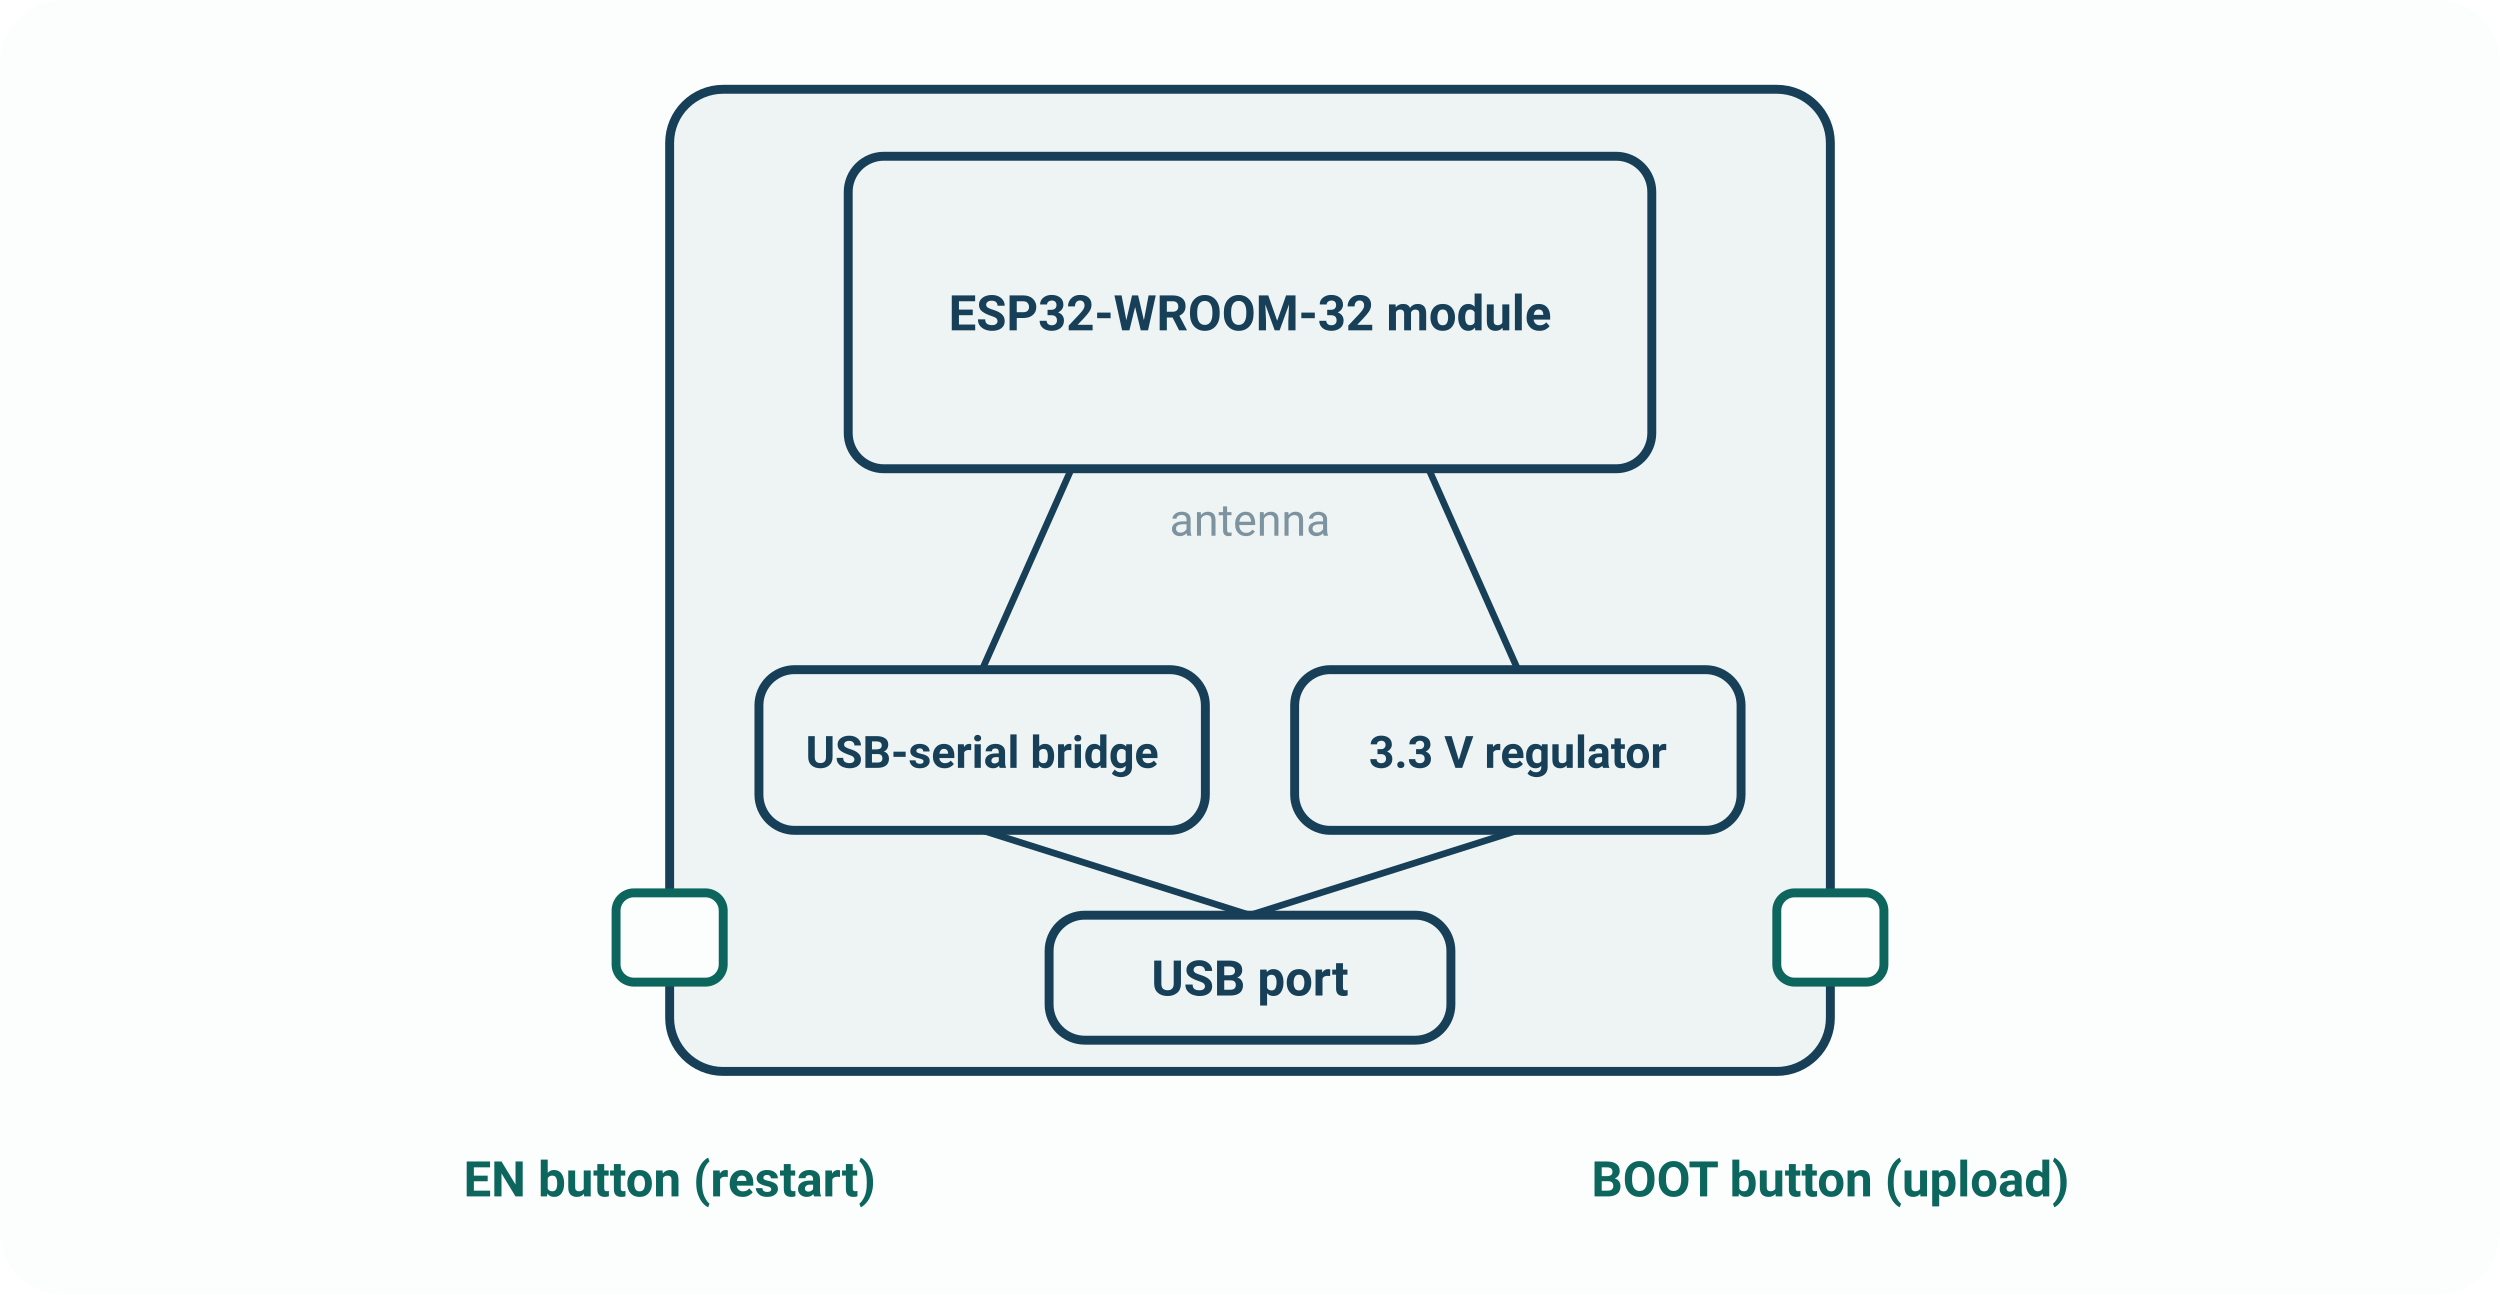
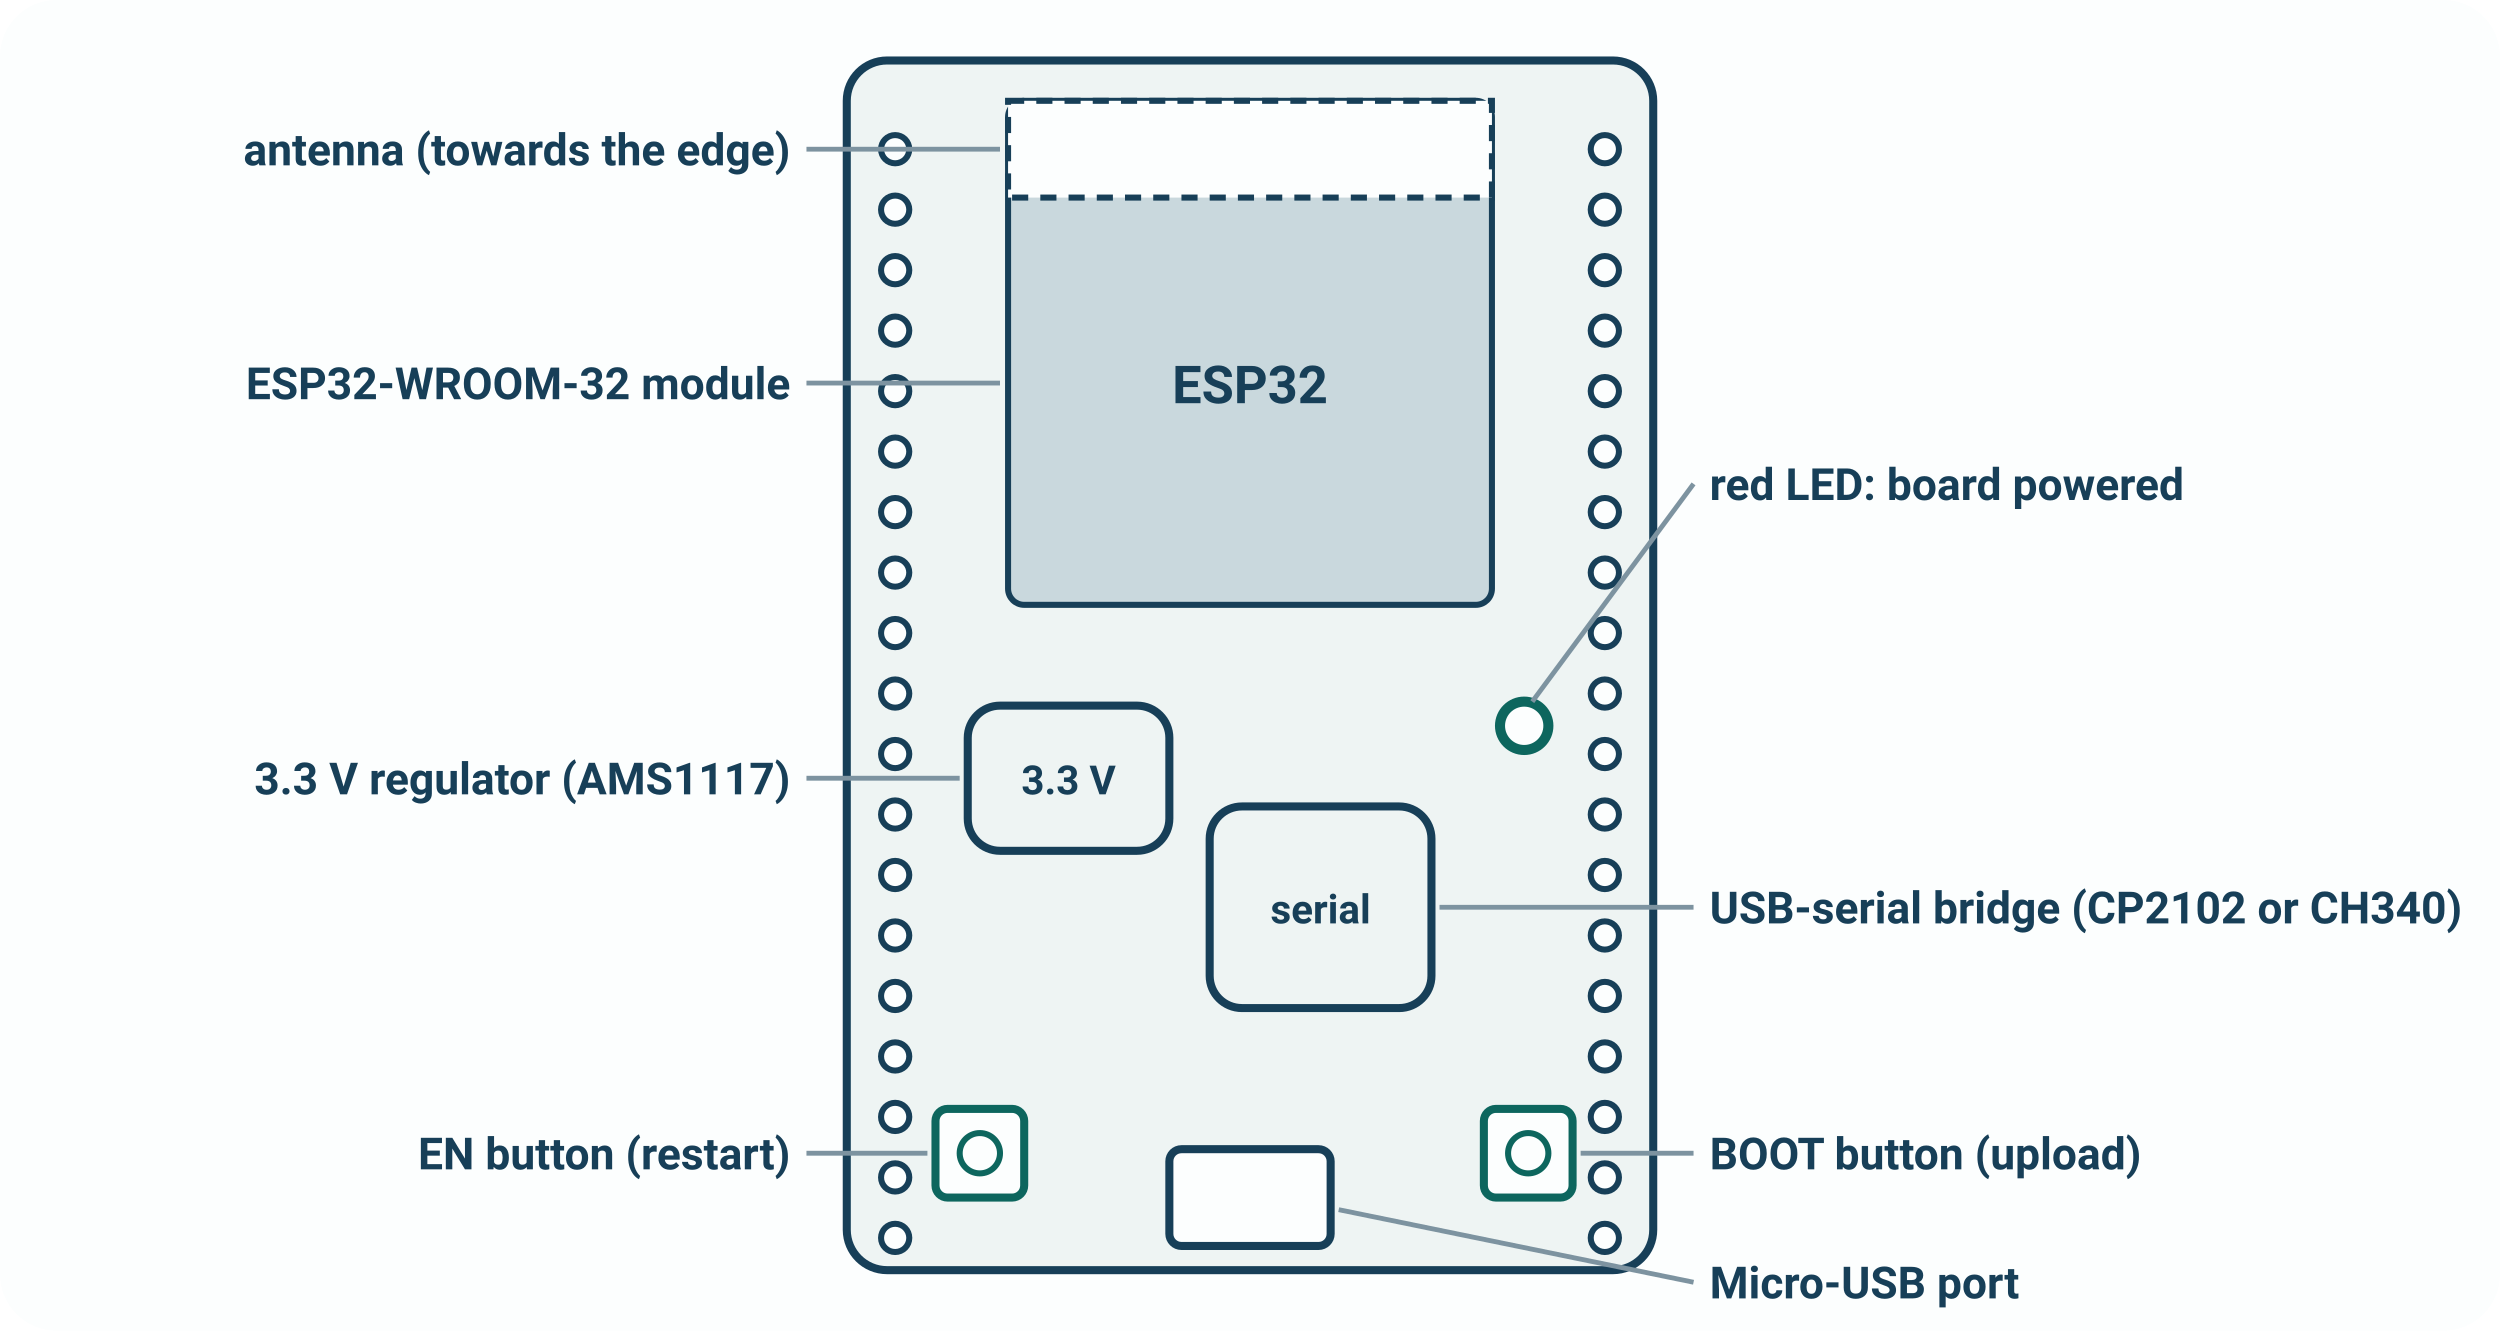
- <svg xmlns="http://www.w3.org/2000/svg" viewBox="0 0 560 290" width="560" height="290" role="img" font-family="system-ui, -apple-system, Segoe UI, Roboto, sans-serif">
-   <rect width="560" height="290" rx="14" fill="#fcfefe" />
-   <rect x="150" y="20" width="260" height="220" rx="12" fill="#eef4f3" stroke="#173f58" stroke-width="2" />
-   <rect x="190" y="35" width="180" height="70" rx="8" fill="#eef4f3" stroke="#173f58" stroke-width="2" />
-   <text x="280" y="74" text-anchor="middle" font-size="11" font-weight="600" fill="#173f58">ESP32-WROOM-32 module</text>
-   <text x="280" y="120" text-anchor="middle" font-size="10" font-weight="400" fill="#7d93a0">antenna</text>
-   <rect x="170" y="150" width="100" height="36" rx="8" fill="#eef4f3" stroke="#173f58" stroke-width="2" />
-   <text x="220" y="172" text-anchor="middle" font-size="10" font-weight="600" fill="#173f58">USB-serial bridge</text>
-   <rect x="290" y="150" width="100" height="36" rx="8" fill="#eef4f3" stroke="#173f58" stroke-width="2" />
-   <text x="340" y="172" text-anchor="middle" font-size="10" font-weight="600" fill="#173f58">3.3 V regulator</text>
-   <rect x="235" y="205" width="90" height="28" rx="8" fill="#eef4f3" stroke="#173f58" stroke-width="2" />
-   <text x="280" y="223" text-anchor="middle" font-size="11" font-weight="600" fill="#173f58">USB port</text>
-   <rect x="138" y="200" width="24" height="20" rx="4" fill="#fcfefe" stroke="#0d665e" stroke-width="2" />
-   <text x="150" y="268" text-anchor="middle" font-size="11" font-weight="600" fill="#0d665e">EN button (restart)</text>
-   <rect x="398" y="200" width="24" height="20" rx="4" fill="#fcfefe" stroke="#0d665e" stroke-width="2" />
-   <text x="410" y="268" text-anchor="middle" font-size="11" font-weight="600" fill="#0d665e">BOOT button (upload)</text>
-   <polyline points="280,205 220,186" fill="none" stroke="#173f58" stroke-width="1.5" stroke-linejoin="round" />
-   <polyline points="280,205 340,186" fill="none" stroke="#173f58" stroke-width="1.5" stroke-linejoin="round" />
-   <polyline points="220,150 240,105" fill="none" stroke="#173f58" stroke-width="1.5" stroke-linejoin="round" />
-   <polyline points="340,150 320,105" fill="none" stroke="#173f58" stroke-width="1.5" stroke-linejoin="round" />
+ <svg xmlns="http://www.w3.org/2000/svg" viewBox="0 0 620 330" width="620" height="330" role="img" font-family="system-ui, -apple-system, Segoe UI, Roboto, sans-serif">
+   <rect width="620" height="330" rx="14" fill="#fcfefe" />
+   <rect x="210" y="15" width="200" height="300" rx="10" fill="#eef4f3" stroke="#173f58" stroke-width="2" />
+   <circle cx="222" cy="37" r="3.5" fill="#fcfefe" stroke="#173f58" stroke-width="1.5" />
+   <circle cx="398" cy="37" r="3.5" fill="#fcfefe" stroke="#173f58" stroke-width="1.5" />
+   <circle cx="222" cy="52" r="3.5" fill="#fcfefe" stroke="#173f58" stroke-width="1.5" />
+   <circle cx="398" cy="52" r="3.5" fill="#fcfefe" stroke="#173f58" stroke-width="1.5" />
+   <circle cx="222" cy="67" r="3.5" fill="#fcfefe" stroke="#173f58" stroke-width="1.5" />
+   <circle cx="398" cy="67" r="3.5" fill="#fcfefe" stroke="#173f58" stroke-width="1.5" />
+   <circle cx="222" cy="82" r="3.5" fill="#fcfefe" stroke="#173f58" stroke-width="1.5" />
+   <circle cx="398" cy="82" r="3.5" fill="#fcfefe" stroke="#173f58" stroke-width="1.5" />
+   <circle cx="222" cy="97" r="3.5" fill="#fcfefe" stroke="#173f58" stroke-width="1.5" />
+   <circle cx="398" cy="97" r="3.5" fill="#fcfefe" stroke="#173f58" stroke-width="1.5" />
+   <circle cx="222" cy="112" r="3.5" fill="#fcfefe" stroke="#173f58" stroke-width="1.5" />
+   <circle cx="398" cy="112" r="3.5" fill="#fcfefe" stroke="#173f58" stroke-width="1.5" />
+   <circle cx="222" cy="127" r="3.5" fill="#fcfefe" stroke="#173f58" stroke-width="1.5" />
+   <circle cx="398" cy="127" r="3.5" fill="#fcfefe" stroke="#173f58" stroke-width="1.5" />
+   <circle cx="222" cy="142" r="3.5" fill="#fcfefe" stroke="#173f58" stroke-width="1.5" />
+   <circle cx="398" cy="142" r="3.5" fill="#fcfefe" stroke="#173f58" stroke-width="1.5" />
+   <circle cx="222" cy="157" r="3.5" fill="#fcfefe" stroke="#173f58" stroke-width="1.5" />
+   <circle cx="398" cy="157" r="3.5" fill="#fcfefe" stroke="#173f58" stroke-width="1.5" />
+   <circle cx="222" cy="172" r="3.5" fill="#fcfefe" stroke="#173f58" stroke-width="1.5" />
+   <circle cx="398" cy="172" r="3.5" fill="#fcfefe" stroke="#173f58" stroke-width="1.5" />
+   <circle cx="222" cy="187" r="3.5" fill="#fcfefe" stroke="#173f58" stroke-width="1.5" />
+   <circle cx="398" cy="187" r="3.5" fill="#fcfefe" stroke="#173f58" stroke-width="1.5" />
+   <circle cx="222" cy="202" r="3.5" fill="#fcfefe" stroke="#173f58" stroke-width="1.5" />
+   <circle cx="398" cy="202" r="3.5" fill="#fcfefe" stroke="#173f58" stroke-width="1.5" />
+   <circle cx="222" cy="217" r="3.5" fill="#fcfefe" stroke="#173f58" stroke-width="1.5" />
+   <circle cx="398" cy="217" r="3.5" fill="#fcfefe" stroke="#173f58" stroke-width="1.5" />
+   <circle cx="222" cy="232" r="3.5" fill="#fcfefe" stroke="#173f58" stroke-width="1.5" />
+   <circle cx="398" cy="232" r="3.5" fill="#fcfefe" stroke="#173f58" stroke-width="1.5" />
+   <circle cx="222" cy="247" r="3.5" fill="#fcfefe" stroke="#173f58" stroke-width="1.5" />
+   <circle cx="398" cy="247" r="3.5" fill="#fcfefe" stroke="#173f58" stroke-width="1.5" />
+   <circle cx="222" cy="262" r="3.5" fill="#fcfefe" stroke="#173f58" stroke-width="1.5" />
+   <circle cx="398" cy="262" r="3.5" fill="#fcfefe" stroke="#173f58" stroke-width="1.5" />
+   <circle cx="222" cy="277" r="3.5" fill="#fcfefe" stroke="#173f58" stroke-width="1.5" />
+   <circle cx="398" cy="277" r="3.5" fill="#fcfefe" stroke="#173f58" stroke-width="1.5" />
+   <circle cx="222" cy="292" r="3.5" fill="#fcfefe" stroke="#173f58" stroke-width="1.5" />
+   <circle cx="398" cy="292" r="3.5" fill="#fcfefe" stroke="#173f58" stroke-width="1.5" />
+   <circle cx="222" cy="307" r="3.5" fill="#fcfefe" stroke="#173f58" stroke-width="1.5" />
+   <circle cx="398" cy="307" r="3.5" fill="#fcfefe" stroke="#173f58" stroke-width="1.5" />
+   <rect x="250" y="25" width="120" height="125" rx="4" fill="#c9d8dd" stroke="#173f58" stroke-width="1.5" />
+   <rect x="250" y="25" width="120" height="24" fill="#fcfefe" stroke="#173f58" stroke-width="1.5" stroke-dasharray="4 3" />
+   <text x="310" y="100" text-anchor="middle" font-size="13" font-weight="700" fill="#173f58">ESP32</text>
+   <rect x="240" y="175" width="50" height="36" rx="8" fill="#eef4f3" stroke="#173f58" stroke-width="2" />
+   <text x="265" y="197" text-anchor="middle" font-size="10" font-weight="600" fill="#173f58">3.3 V</text>
+   <rect x="300" y="200" width="55" height="50" rx="8" fill="#eef4f3" stroke="#173f58" stroke-width="2" />
+   <text x="327.5" y="229" text-anchor="middle" font-size="10" font-weight="600" fill="#173f58">serial</text>
+   <circle cx="378" cy="180" r="6" fill="#fcfefe" stroke="#0d665e" stroke-width="2.5" />
+   <rect x="290" y="285" width="40" height="24" rx="3" fill="#fcfefe" stroke="#173f58" stroke-width="2" />
+   <rect x="232" y="275" width="22" height="22" rx="3" fill="#fcfefe" stroke="#0d665e" stroke-width="2" />
+   <circle cx="243" cy="286" r="5" fill="none" stroke="#0d665e" stroke-width="1.5" />
+   <rect x="368" y="275" width="22" height="22" rx="3" fill="#fcfefe" stroke="#0d665e" stroke-width="2" />
+   <circle cx="379" cy="286" r="5" fill="none" stroke="#0d665e" stroke-width="1.5" />
+   <polyline points="200,37 248,37" fill="none" stroke="#7d93a0" stroke-width="1.2" stroke-linejoin="round" />
+   <text x="196" y="41" text-anchor="end" font-size="11" font-weight="600" fill="#173f58">antenna (towards the edge)</text>
+   <polyline points="200,95 248,95" fill="none" stroke="#7d93a0" stroke-width="1.2" stroke-linejoin="round" />
+   <text x="196" y="99" text-anchor="end" font-size="11" font-weight="600" fill="#173f58">ESP32-WROOM-32 module</text>
+   <polyline points="200,193 238,193" fill="none" stroke="#7d93a0" stroke-width="1.2" stroke-linejoin="round" />
+   <text x="196" y="197" text-anchor="end" font-size="11" font-weight="600" fill="#173f58">3.3 V regulator (AMS1117)</text>
+   <polyline points="200,286 230,286" fill="none" stroke="#7d93a0" stroke-width="1.2" stroke-linejoin="round" />
+   <text x="196" y="290" text-anchor="end" font-size="11" font-weight="600" fill="#173f58">EN button (restart)</text>
+   <polyline points="420,120 380,174" fill="none" stroke="#7d93a0" stroke-width="1.2" stroke-linejoin="round" />
+   <text x="424" y="124" text-anchor="start" font-size="11" font-weight="600" fill="#173f58">red LED: board powered</text>
+   <polyline points="420,225 357,225" fill="none" stroke="#7d93a0" stroke-width="1.2" stroke-linejoin="round" />
+   <text x="424" y="229" text-anchor="start" font-size="11" font-weight="600" fill="#173f58">USB-serial bridge (CP2102 or CH340)</text>
+   <polyline points="420,286 392,286" fill="none" stroke="#7d93a0" stroke-width="1.2" stroke-linejoin="round" />
+   <text x="424" y="290" text-anchor="start" font-size="11" font-weight="600" fill="#173f58">BOOT button (upload)</text>
+   <polyline points="420,318 332,300" fill="none" stroke="#7d93a0" stroke-width="1.2" stroke-linejoin="round" />
+   <text x="424" y="322" text-anchor="start" font-size="11" font-weight="600" fill="#173f58">Micro-USB port</text>
</svg>
